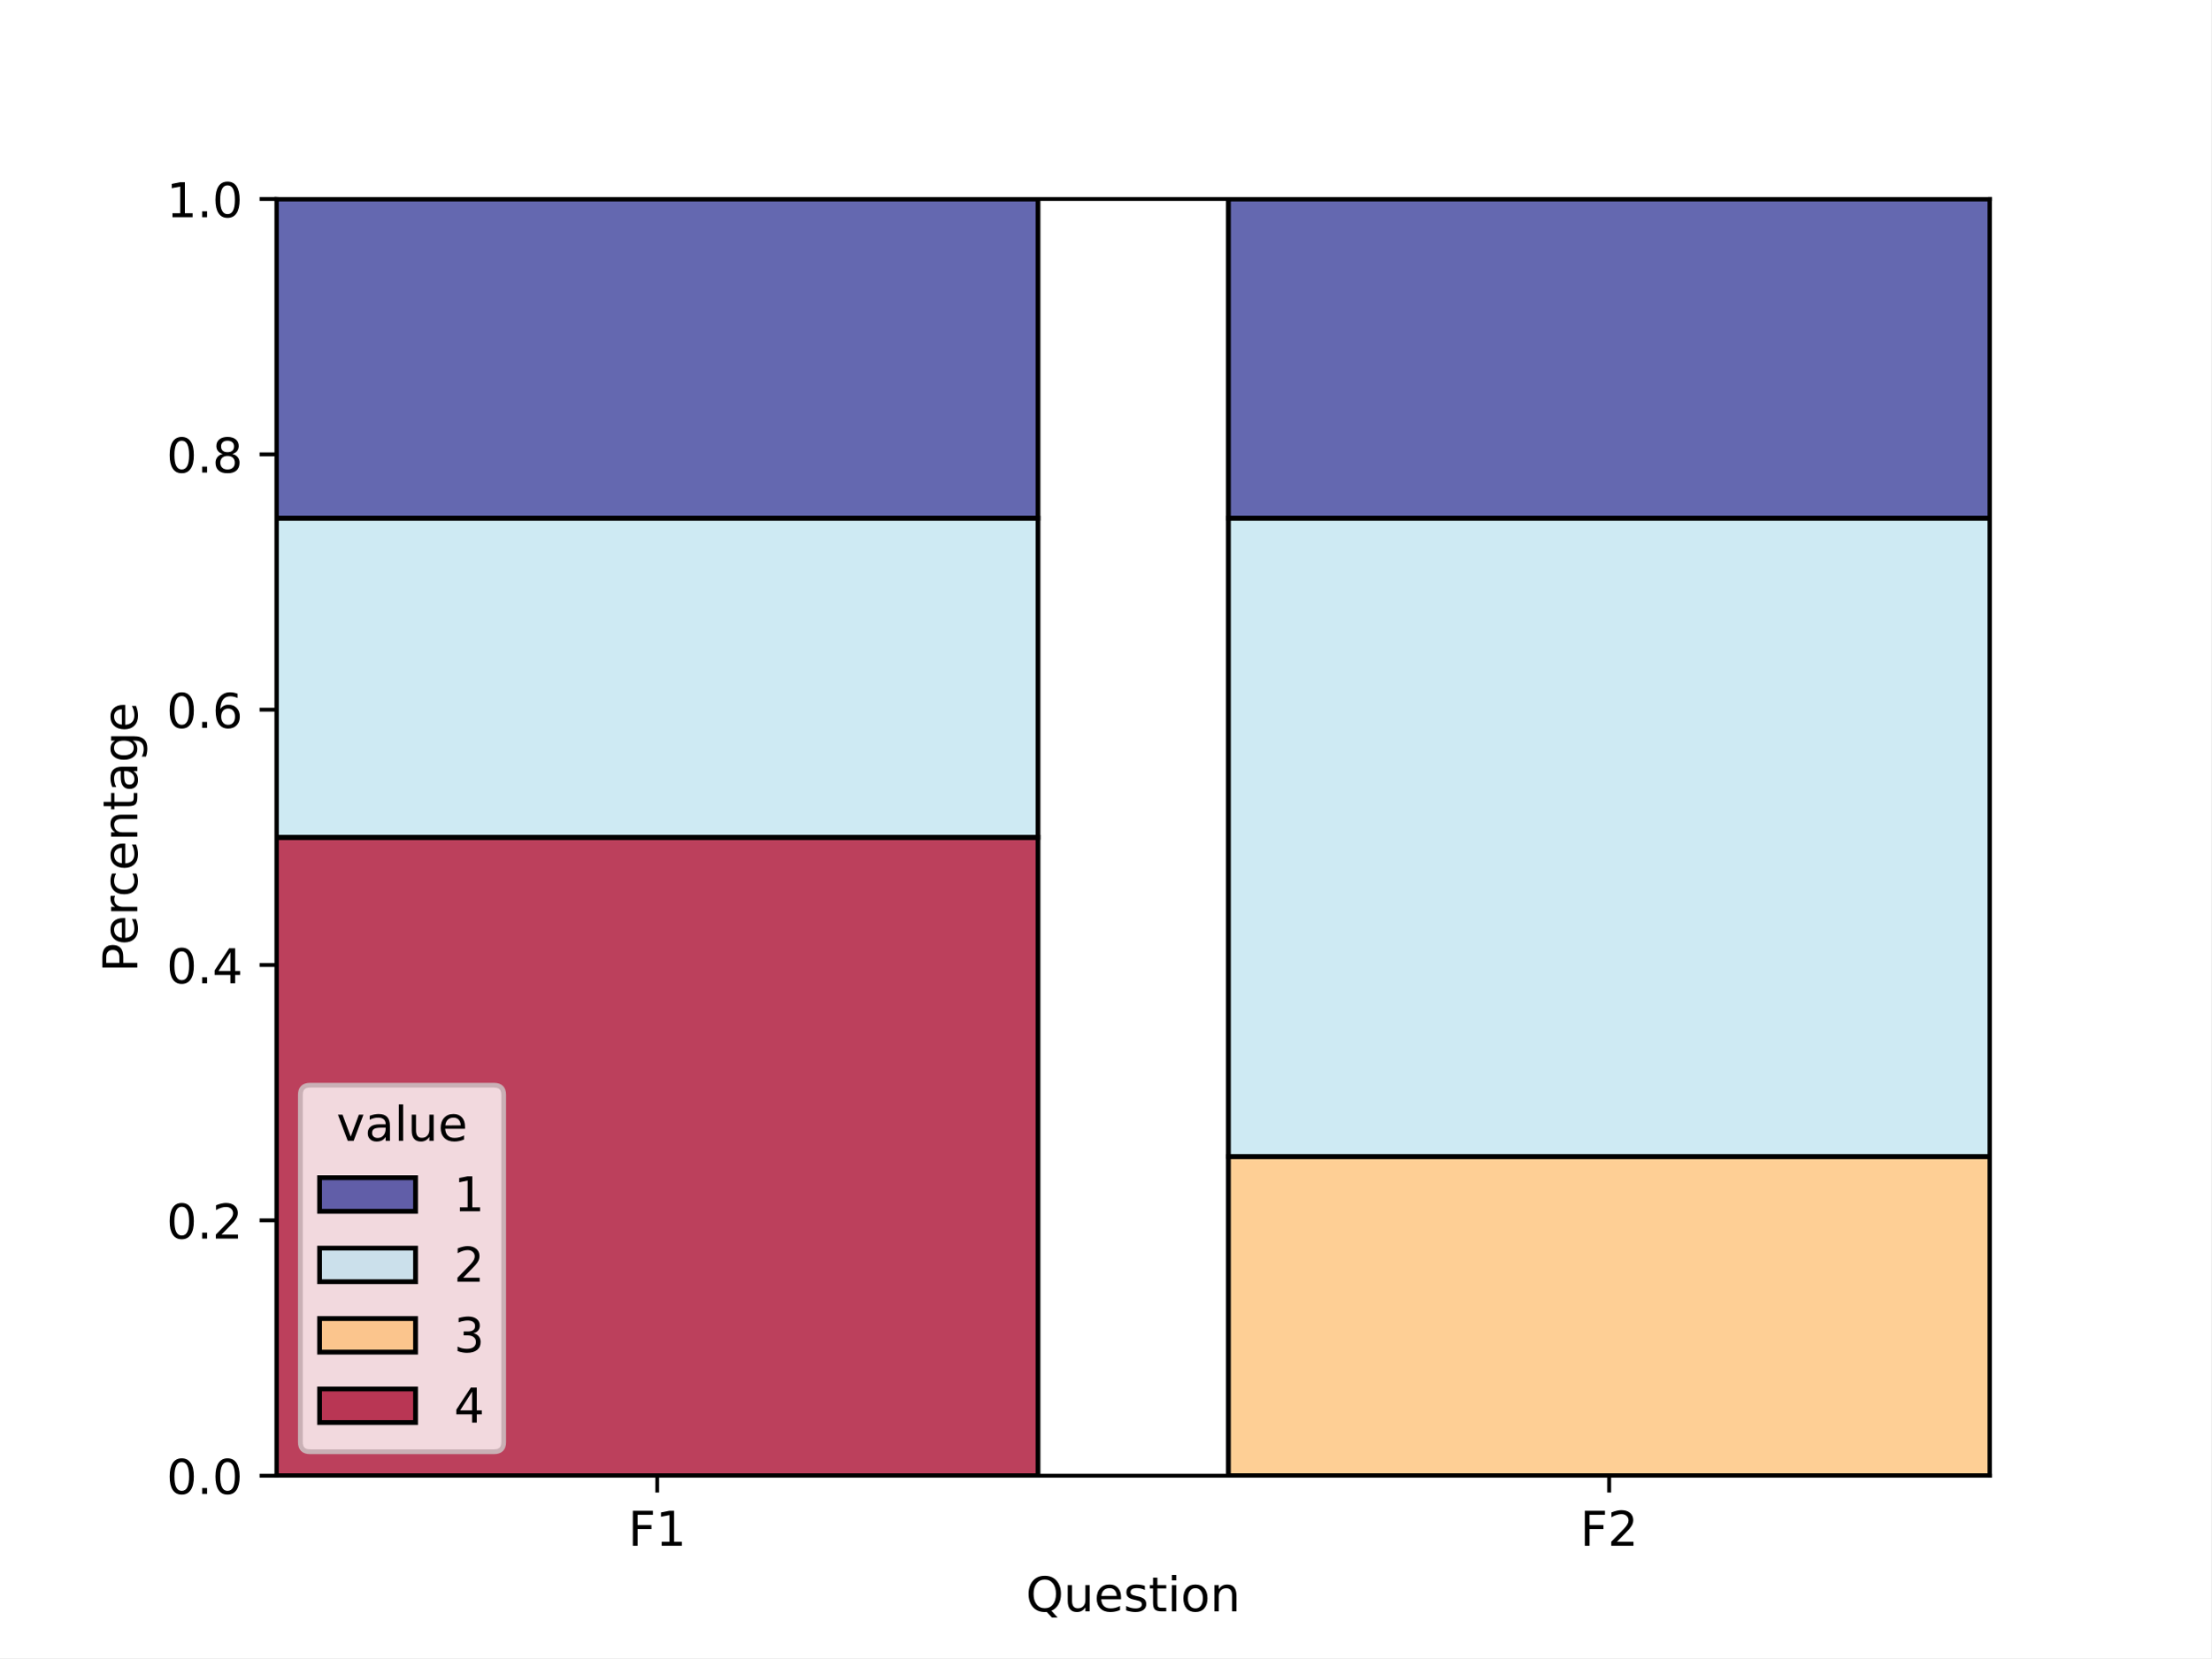
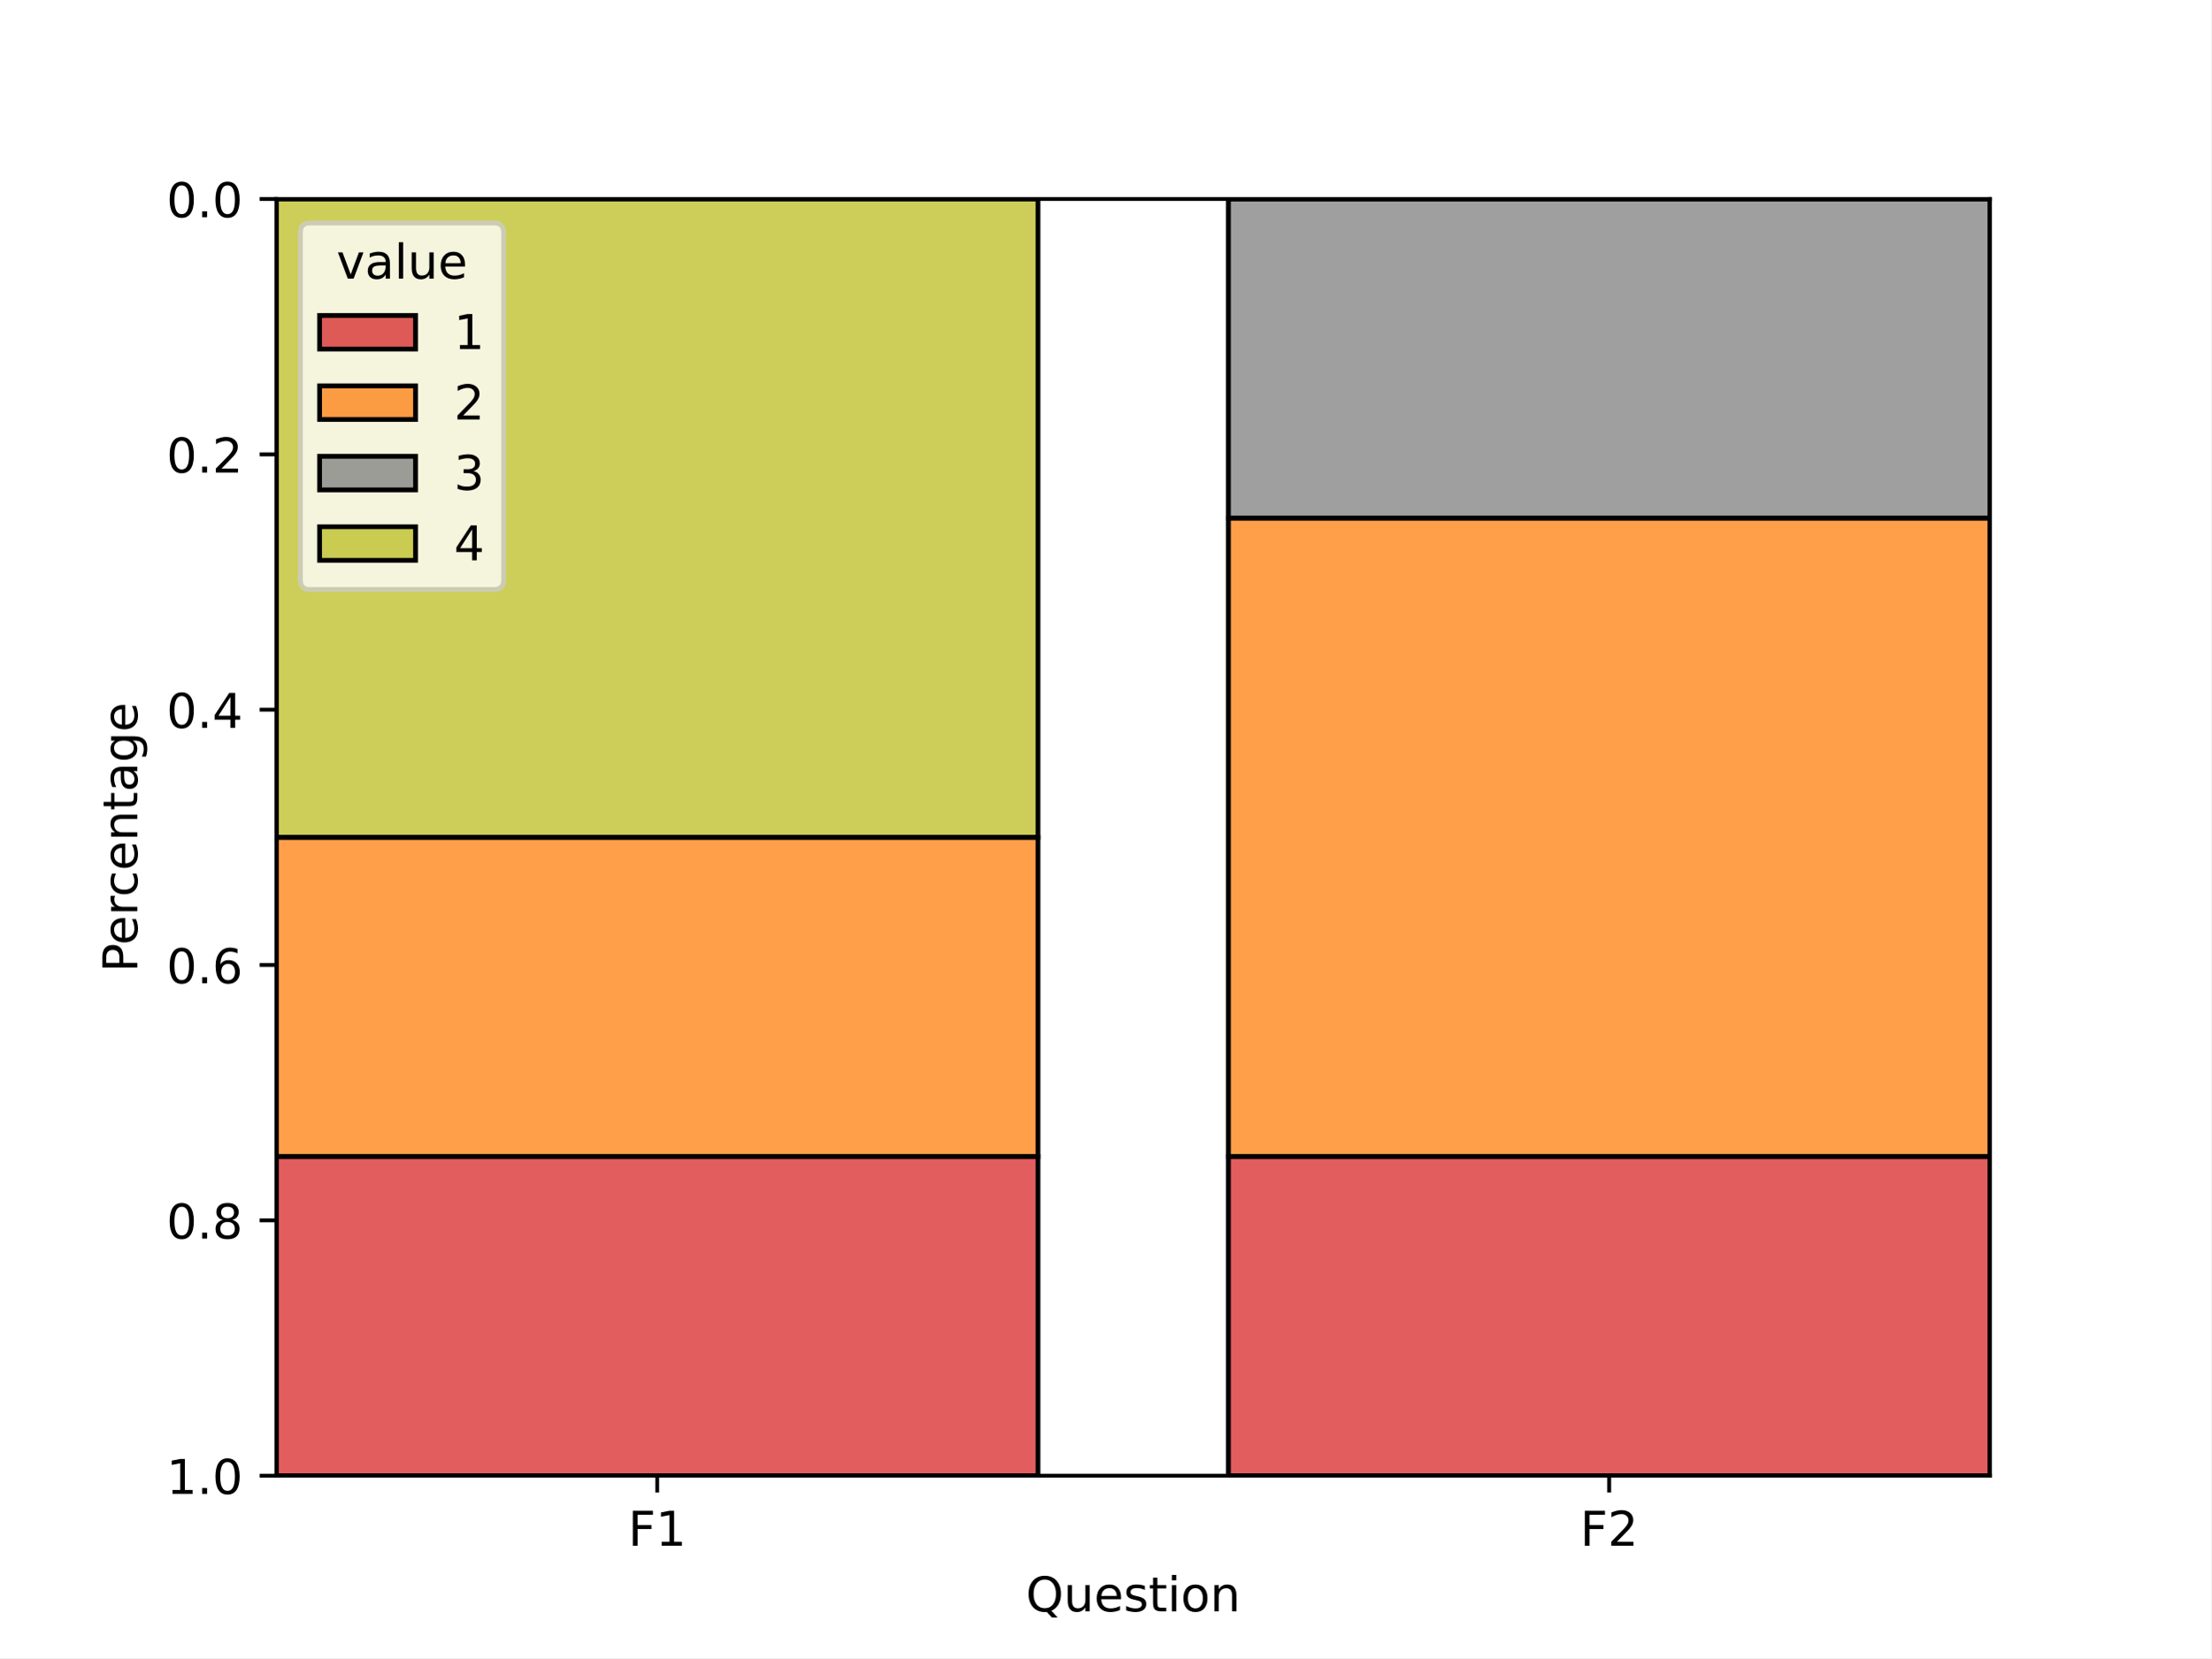
<svg xmlns="http://www.w3.org/2000/svg" xmlns:xlink="http://www.w3.org/1999/xlink" width="460.8pt" height="345.6pt" viewBox="0 0 460.8 345.6" version="1.1">
  <defs>
    <style type="text/css">*{stroke-linejoin: round; stroke-linecap: butt}</style>
  </defs>
  <g id="figure_1">
    <g id="patch_1">
      <path d="M 0 345.6  L 460.8 345.6  L 460.8 0  L 0 0  z " style="fill: #ffffff" />
    </g>
    <g id="axes_1">
      <g id="patch_2">
        <path d="M 57.6 307.584  L 414.72 307.584  L 414.72 41.472  L 57.6 41.472  z " style="fill: #ffffff" />
      </g>
      <g id="patch_3">
-         <path d="M 57.6 307.584  L 216.32 307.584  L 216.32 174.528  L 57.6 174.528  z " clip-path="url(#p4dcc07b0e6)" style="fill: #a50026; fill-opacity: 0.75; stroke: #000000; stroke-linejoin: miter" />
+         <path d="M 57.6 41.472  L 216.32 41.472  L 216.32 174.528  L 57.6 174.528  z " clip-path="url(#pd0dff5635c)" style="fill: #bcbd22; fill-opacity: 0.75; stroke: #000000; stroke-linejoin: miter" />
      </g>
      <g id="patch_4">
-         <path d="M 256 307.584  L 414.72 307.584  L 414.72 307.584  L 256 307.584  z " clip-path="url(#p4dcc07b0e6)" style="fill: #a50026; fill-opacity: 0.75; stroke: #000000; stroke-linejoin: miter" />
+         <path d="M 256 41.472  L 414.72 41.472  L 414.72 41.472  L 256 41.472  z " clip-path="url(#pd0dff5635c)" style="fill: #bcbd22; fill-opacity: 0.75; stroke: #000000; stroke-linejoin: miter" />
      </g>
      <g id="patch_5">
-         <path d="M 57.6 174.528  L 216.32 174.528  L 216.32 174.528  L 57.6 174.528  z " clip-path="url(#p4dcc07b0e6)" style="fill: #fdbf71; fill-opacity: 0.75; stroke: #000000; stroke-linejoin: miter" />
+         <path d="M 57.6 174.528  L 216.32 174.528  L 216.32 174.528  L 57.6 174.528  z " clip-path="url(#pd0dff5635c)" style="fill: #7f7f7f; fill-opacity: 0.75; stroke: #000000; stroke-linejoin: miter" />
      </g>
      <g id="patch_6">
-         <path d="M 256 307.584  L 414.72 307.584  L 414.72 241.056  L 256 241.056  z " clip-path="url(#p4dcc07b0e6)" style="fill: #fdbf71; fill-opacity: 0.75; stroke: #000000; stroke-linejoin: miter" />
+         <path d="M 256 41.472  L 414.72 41.472  L 414.72 108  L 256 108  z " clip-path="url(#pd0dff5635c)" style="fill: #7f7f7f; fill-opacity: 0.75; stroke: #000000; stroke-linejoin: miter" />
      </g>
      <g id="patch_7">
-         <path d="M 57.6 174.528  L 216.32 174.528  L 216.32 108  L 57.6 108  z " clip-path="url(#p4dcc07b0e6)" style="fill: #bde2ee; fill-opacity: 0.75; stroke: #000000; stroke-linejoin: miter" />
+         <path d="M 57.6 174.528  L 216.32 174.528  L 216.32 241.056  L 57.6 241.056  z " clip-path="url(#pd0dff5635c)" style="fill: #ff7f0e; fill-opacity: 0.75; stroke: #000000; stroke-linejoin: miter" />
      </g>
      <g id="patch_8">
-         <path d="M 256 241.056  L 414.72 241.056  L 414.72 108  L 256 108  z " clip-path="url(#p4dcc07b0e6)" style="fill: #bde2ee; fill-opacity: 0.75; stroke: #000000; stroke-linejoin: miter" />
+         <path d="M 256 108  L 414.72 108  L 414.72 241.056  L 256 241.056  z " clip-path="url(#pd0dff5635c)" style="fill: #ff7f0e; fill-opacity: 0.75; stroke: #000000; stroke-linejoin: miter" />
      </g>
      <g id="patch_9">
-         <path d="M 57.6 108  L 216.32 108  L 216.32 41.472  L 57.6 41.472  z " clip-path="url(#p4dcc07b0e6)" style="fill: #313695; fill-opacity: 0.75; stroke: #000000; stroke-linejoin: miter" />
+         <path d="M 57.6 241.056  L 216.32 241.056  L 216.32 307.584  L 57.6 307.584  z " clip-path="url(#pd0dff5635c)" style="fill: #d62728; fill-opacity: 0.75; stroke: #000000; stroke-linejoin: miter" />
      </g>
      <g id="patch_10">
-         <path d="M 256 108  L 414.72 108  L 414.72 41.472  L 256 41.472  z " clip-path="url(#p4dcc07b0e6)" style="fill: #313695; fill-opacity: 0.75; stroke: #000000; stroke-linejoin: miter" />
+         <path d="M 256 241.056  L 414.72 241.056  L 414.72 307.584  L 256 307.584  z " clip-path="url(#pd0dff5635c)" style="fill: #d62728; fill-opacity: 0.75; stroke: #000000; stroke-linejoin: miter" />
      </g>
      <g id="matplotlib.axis_1">
        <g id="xtick_1">
          <g id="line2d_1">
            <defs>
-               <path id="m50a1c8bd63" d="M 0 0  L 0 3.5  " style="stroke: #000000; stroke-width: 0.8" />
-             </defs>
-             <g>
-               <use xlink:href="#m50a1c8bd63" x="136.96" y="307.584" style="stroke: #000000; stroke-width: 0.8" />
+               <path id="md73a7e855d" d="M 0 0  L 0 3.5  " style="stroke: #000000; stroke-width: 0.8" />
+             </defs>
+             <g>
+               <use xlink:href="#md73a7e855d" x="136.96" y="307.584" style="stroke: #000000; stroke-width: 0.8" />
            </g>
          </g>
          <g id="text_1">
            <g transform="translate(130.903 322.1824) scale(0.1 -0.1)">
              <defs>
                <path id="DejaVuSans-46" d="M 628 4666  L 3309 4666  L 3309 4134  L 1259 4134  L 1259 2759  L 3109 2759  L 3109 2228  L 1259 2228  L 1259 0  L 628 0  L 628 4666  z " transform="scale(0.015625)" />
                <path id="DejaVuSans-31" d="M 794 531  L 1825 531  L 1825 4091  L 703 3866  L 703 4441  L 1819 4666  L 2450 4666  L 2450 531  L 3481 531  L 3481 0  L 794 0  L 794 531  z " transform="scale(0.015625)" />
              </defs>
              <use xlink:href="#DejaVuSans-46" />
              <use xlink:href="#DejaVuSans-31" x="57.52" />
            </g>
          </g>
        </g>
        <g id="xtick_2">
          <g id="line2d_2">
            <g>
-               <use xlink:href="#m50a1c8bd63" x="335.36" y="307.584" style="stroke: #000000; stroke-width: 0.8" />
+               <use xlink:href="#md73a7e855d" x="335.36" y="307.584" style="stroke: #000000; stroke-width: 0.8" />
            </g>
          </g>
          <g id="text_2">
            <g transform="translate(329.303 322.1824) scale(0.1 -0.1)">
              <defs>
                <path id="DejaVuSans-32" d="M 1228 531  L 3431 531  L 3431 0  L 469 0  L 469 531  Q 828 903 1448 1529  Q 2069 2156 2228 2338  Q 2531 2678 2651 2914  Q 2772 3150 2772 3378  Q 2772 3750 2511 3984  Q 2250 4219 1831 4219  Q 1534 4219 1204 4116  Q 875 4013 500 3803  L 500 4441  Q 881 4594 1212 4672  Q 1544 4750 1819 4750  Q 2544 4750 2975 4387  Q 3406 4025 3406 3419  Q 3406 3131 3298 2873  Q 3191 2616 2906 2266  Q 2828 2175 2409 1742  Q 1991 1309 1228 531  z " transform="scale(0.015625)" />
              </defs>
              <use xlink:href="#DejaVuSans-46" />
              <use xlink:href="#DejaVuSans-32" x="57.52" />
            </g>
          </g>
        </g>
        <g id="text_3">
          <g transform="translate(213.7967 335.8606) scale(0.1 -0.1)">
            <defs>
              <path id="DejaVuSans-51" d="M 2522 4238  Q 1834 4238 1429 3725  Q 1025 3213 1025 2328  Q 1025 1447 1429 934  Q 1834 422 2522 422  Q 3209 422 3611 934  Q 4013 1447 4013 2328  Q 4013 3213 3611 3725  Q 3209 4238 2522 4238  z M 3406 84  L 4238 -825  L 3475 -825  L 2784 -78  Q 2681 -84 2626 -87  Q 2572 -91 2522 -91  Q 1538 -91 948 567  Q 359 1225 359 2328  Q 359 3434 948 4092  Q 1538 4750 2522 4750  Q 3503 4750 4090 4092  Q 4678 3434 4678 2328  Q 4678 1516 4351 937  Q 4025 359 3406 84  z " transform="scale(0.015625)" />
              <path id="DejaVuSans-75" d="M 544 1381  L 544 3500  L 1119 3500  L 1119 1403  Q 1119 906 1312 657  Q 1506 409 1894 409  Q 2359 409 2629 706  Q 2900 1003 2900 1516  L 2900 3500  L 3475 3500  L 3475 0  L 2900 0  L 2900 538  Q 2691 219 2414 64  Q 2138 -91 1772 -91  Q 1169 -91 856 284  Q 544 659 544 1381  z M 1991 3584  L 1991 3584  z " transform="scale(0.015625)" />
              <path id="DejaVuSans-65" d="M 3597 1894  L 3597 1613  L 953 1613  Q 991 1019 1311 708  Q 1631 397 2203 397  Q 2534 397 2845 478  Q 3156 559 3463 722  L 3463 178  Q 3153 47 2828 -22  Q 2503 -91 2169 -91  Q 1331 -91 842 396  Q 353 884 353 1716  Q 353 2575 817 3079  Q 1281 3584 2069 3584  Q 2775 3584 3186 3129  Q 3597 2675 3597 1894  z M 3022 2063  Q 3016 2534 2758 2815  Q 2500 3097 2075 3097  Q 1594 3097 1305 2825  Q 1016 2553 972 2059  L 3022 2063  z " transform="scale(0.015625)" />
              <path id="DejaVuSans-73" d="M 2834 3397  L 2834 2853  Q 2591 2978 2328 3040  Q 2066 3103 1784 3103  Q 1356 3103 1142 2972  Q 928 2841 928 2578  Q 928 2378 1081 2264  Q 1234 2150 1697 2047  L 1894 2003  Q 2506 1872 2764 1633  Q 3022 1394 3022 966  Q 3022 478 2636 193  Q 2250 -91 1575 -91  Q 1294 -91 989 -36  Q 684 19 347 128  L 347 722  Q 666 556 975 473  Q 1284 391 1588 391  Q 1994 391 2212 530  Q 2431 669 2431 922  Q 2431 1156 2273 1281  Q 2116 1406 1581 1522  L 1381 1569  Q 847 1681 609 1914  Q 372 2147 372 2553  Q 372 3047 722 3315  Q 1072 3584 1716 3584  Q 2034 3584 2315 3537  Q 2597 3491 2834 3397  z " transform="scale(0.015625)" />
              <path id="DejaVuSans-74" d="M 1172 4494  L 1172 3500  L 2356 3500  L 2356 3053  L 1172 3053  L 1172 1153  Q 1172 725 1289 603  Q 1406 481 1766 481  L 2356 481  L 2356 0  L 1766 0  Q 1100 0 847 248  Q 594 497 594 1153  L 594 3053  L 172 3053  L 172 3500  L 594 3500  L 594 4494  L 1172 4494  z " transform="scale(0.015625)" />
              <path id="DejaVuSans-69" d="M 603 3500  L 1178 3500  L 1178 0  L 603 0  L 603 3500  z M 603 4863  L 1178 4863  L 1178 4134  L 603 4134  L 603 4863  z " transform="scale(0.015625)" />
              <path id="DejaVuSans-6f" d="M 1959 3097  Q 1497 3097 1228 2736  Q 959 2375 959 1747  Q 959 1119 1226 758  Q 1494 397 1959 397  Q 2419 397 2687 759  Q 2956 1122 2956 1747  Q 2956 2369 2687 2733  Q 2419 3097 1959 3097  z M 1959 3584  Q 2709 3584 3137 3096  Q 3566 2609 3566 1747  Q 3566 888 3137 398  Q 2709 -91 1959 -91  Q 1206 -91 779 398  Q 353 888 353 1747  Q 353 2609 779 3096  Q 1206 3584 1959 3584  z " transform="scale(0.015625)" />
              <path id="DejaVuSans-6e" d="M 3513 2113  L 3513 0  L 2938 0  L 2938 2094  Q 2938 2591 2744 2837  Q 2550 3084 2163 3084  Q 1697 3084 1428 2787  Q 1159 2491 1159 1978  L 1159 0  L 581 0  L 581 3500  L 1159 3500  L 1159 2956  Q 1366 3272 1645 3428  Q 1925 3584 2291 3584  Q 2894 3584 3203 3211  Q 3513 2838 3513 2113  z " transform="scale(0.015625)" />
            </defs>
            <use xlink:href="#DejaVuSans-51" />
            <use xlink:href="#DejaVuSans-75" x="78.711" />
            <use xlink:href="#DejaVuSans-65" x="142.09" />
            <use xlink:href="#DejaVuSans-73" x="203.613" />
            <use xlink:href="#DejaVuSans-74" x="255.713" />
            <use xlink:href="#DejaVuSans-69" x="294.922" />
            <use xlink:href="#DejaVuSans-6f" x="322.705" />
            <use xlink:href="#DejaVuSans-6e" x="383.887" />
          </g>
        </g>
      </g>
      <g id="matplotlib.axis_2">
        <g id="ytick_1">
          <g id="line2d_3">
            <defs>
-               <path id="mbde04fddd8" d="M 0 0  L -3.5 0  " style="stroke: #000000; stroke-width: 0.8" />
-             </defs>
-             <g>
-               <use xlink:href="#mbde04fddd8" x="57.6" y="307.584" style="stroke: #000000; stroke-width: 0.8" />
+               <path id="mfeeba62f7d" d="M 0 0  L -3.5 0  " style="stroke: #000000; stroke-width: 0.8" />
+             </defs>
+             <g>
+               <use xlink:href="#mfeeba62f7d" x="57.6" y="41.472" style="stroke: #000000; stroke-width: 0.8" />
            </g>
          </g>
          <g id="text_4">
-             <g transform="translate(34.69687 311.3832) scale(0.1 -0.1)">
+             <g transform="translate(34.69687 45.27122) scale(0.1 -0.1)">
              <defs>
                <path id="DejaVuSans-30" d="M 2034 4250  Q 1547 4250 1301 3770  Q 1056 3291 1056 2328  Q 1056 1369 1301 889  Q 1547 409 2034 409  Q 2525 409 2770 889  Q 3016 1369 3016 2328  Q 3016 3291 2770 3770  Q 2525 4250 2034 4250  z M 2034 4750  Q 2819 4750 3233 4129  Q 3647 3509 3647 2328  Q 3647 1150 3233 529  Q 2819 -91 2034 -91  Q 1250 -91 836 529  Q 422 1150 422 2328  Q 422 3509 836 4129  Q 1250 4750 2034 4750  z " transform="scale(0.015625)" />
                <path id="DejaVuSans-2e" d="M 684 794  L 1344 794  L 1344 0  L 684 0  L 684 794  z " transform="scale(0.015625)" />
              </defs>
              <use xlink:href="#DejaVuSans-30" />
              <use xlink:href="#DejaVuSans-2e" x="63.623" />
              <use xlink:href="#DejaVuSans-30" x="95.41" />
            </g>
          </g>
        </g>
        <g id="ytick_2">
          <g id="line2d_4">
            <g>
-               <use xlink:href="#mbde04fddd8" x="57.6" y="254.362" style="stroke: #000000; stroke-width: 0.8" />
+               <use xlink:href="#mfeeba62f7d" x="57.6" y="94.694" style="stroke: #000000; stroke-width: 0.8" />
            </g>
          </g>
          <g id="text_5">
-             <g transform="translate(34.69687 258.1608) scale(0.1 -0.1)">
+             <g transform="translate(34.69687 98.49362) scale(0.1 -0.1)">
              <use xlink:href="#DejaVuSans-30" />
              <use xlink:href="#DejaVuSans-2e" x="63.623" />
              <use xlink:href="#DejaVuSans-32" x="95.41" />
            </g>
          </g>
        </g>
        <g id="ytick_3">
          <g id="line2d_5">
            <g>
-               <use xlink:href="#mbde04fddd8" x="57.6" y="201.139" style="stroke: #000000; stroke-width: 0.8" />
+               <use xlink:href="#mfeeba62f7d" x="57.6" y="147.917" style="stroke: #000000; stroke-width: 0.8" />
            </g>
          </g>
          <g id="text_6">
-             <g transform="translate(34.69687 204.9384) scale(0.1 -0.1)">
+             <g transform="translate(34.69687 151.716) scale(0.1 -0.1)">
              <defs>
                <path id="DejaVuSans-34" d="M 2419 4116  L 825 1625  L 2419 1625  L 2419 4116  z M 2253 4666  L 3047 4666  L 3047 1625  L 3713 1625  L 3713 1100  L 3047 1100  L 3047 0  L 2419 0  L 2419 1100  L 313 1100  L 313 1709  L 2253 4666  z " transform="scale(0.015625)" />
              </defs>
              <use xlink:href="#DejaVuSans-30" />
              <use xlink:href="#DejaVuSans-2e" x="63.623" />
              <use xlink:href="#DejaVuSans-34" x="95.41" />
            </g>
          </g>
        </g>
        <g id="ytick_4">
          <g id="line2d_6">
            <g>
-               <use xlink:href="#mbde04fddd8" x="57.6" y="147.917" style="stroke: #000000; stroke-width: 0.8" />
+               <use xlink:href="#mfeeba62f7d" x="57.6" y="201.139" style="stroke: #000000; stroke-width: 0.8" />
            </g>
          </g>
          <g id="text_7">
-             <g transform="translate(34.69687 151.716) scale(0.1 -0.1)">
+             <g transform="translate(34.69687 204.9384) scale(0.1 -0.1)">
              <defs>
                <path id="DejaVuSans-36" d="M 2113 2584  Q 1688 2584 1439 2293  Q 1191 2003 1191 1497  Q 1191 994 1439 701  Q 1688 409 2113 409  Q 2538 409 2786 701  Q 3034 994 3034 1497  Q 3034 2003 2786 2293  Q 2538 2584 2113 2584  z M 3366 4563  L 3366 3988  Q 3128 4100 2886 4159  Q 2644 4219 2406 4219  Q 1781 4219 1451 3797  Q 1122 3375 1075 2522  Q 1259 2794 1537 2939  Q 1816 3084 2150 3084  Q 2853 3084 3261 2657  Q 3669 2231 3669 1497  Q 3669 778 3244 343  Q 2819 -91 2113 -91  Q 1303 -91 875 529  Q 447 1150 447 2328  Q 447 3434 972 4092  Q 1497 4750 2381 4750  Q 2619 4750 2861 4703  Q 3103 4656 3366 4563  z " transform="scale(0.015625)" />
              </defs>
              <use xlink:href="#DejaVuSans-30" />
              <use xlink:href="#DejaVuSans-2e" x="63.623" />
              <use xlink:href="#DejaVuSans-36" x="95.41" />
            </g>
          </g>
        </g>
        <g id="ytick_5">
          <g id="line2d_7">
            <g>
-               <use xlink:href="#mbde04fddd8" x="57.6" y="94.694" style="stroke: #000000; stroke-width: 0.8" />
+               <use xlink:href="#mfeeba62f7d" x="57.6" y="254.362" style="stroke: #000000; stroke-width: 0.8" />
            </g>
          </g>
          <g id="text_8">
-             <g transform="translate(34.69687 98.49362) scale(0.1 -0.1)">
+             <g transform="translate(34.69687 258.1608) scale(0.1 -0.1)">
              <defs>
                <path id="DejaVuSans-38" d="M 2034 2216  Q 1584 2216 1326 1975  Q 1069 1734 1069 1313  Q 1069 891 1326 650  Q 1584 409 2034 409  Q 2484 409 2743 651  Q 3003 894 3003 1313  Q 3003 1734 2745 1975  Q 2488 2216 2034 2216  z M 1403 2484  Q 997 2584 770 2862  Q 544 3141 544 3541  Q 544 4100 942 4425  Q 1341 4750 2034 4750  Q 2731 4750 3128 4425  Q 3525 4100 3525 3541  Q 3525 3141 3298 2862  Q 3072 2584 2669 2484  Q 3125 2378 3379 2068  Q 3634 1759 3634 1313  Q 3634 634 3220 271  Q 2806 -91 2034 -91  Q 1263 -91 848 271  Q 434 634 434 1313  Q 434 1759 690 2068  Q 947 2378 1403 2484  z M 1172 3481  Q 1172 3119 1398 2916  Q 1625 2713 2034 2713  Q 2441 2713 2670 2916  Q 2900 3119 2900 3481  Q 2900 3844 2670 4047  Q 2441 4250 2034 4250  Q 1625 4250 1398 4047  Q 1172 3844 1172 3481  z " transform="scale(0.015625)" />
              </defs>
              <use xlink:href="#DejaVuSans-30" />
              <use xlink:href="#DejaVuSans-2e" x="63.623" />
              <use xlink:href="#DejaVuSans-38" x="95.41" />
            </g>
          </g>
        </g>
        <g id="ytick_6">
          <g id="line2d_8">
            <g>
-               <use xlink:href="#mbde04fddd8" x="57.6" y="41.472" style="stroke: #000000; stroke-width: 0.8" />
+               <use xlink:href="#mfeeba62f7d" x="57.6" y="307.584" style="stroke: #000000; stroke-width: 0.8" />
            </g>
          </g>
          <g id="text_9">
-             <g transform="translate(34.69687 45.27122) scale(0.1 -0.1)">
+             <g transform="translate(34.69687 311.3832) scale(0.1 -0.1)">
              <use xlink:href="#DejaVuSans-31" />
              <use xlink:href="#DejaVuSans-2e" x="63.623" />
              <use xlink:href="#DejaVuSans-30" x="95.41" />
            </g>
          </g>
        </g>
        <g id="text_10">
          <g transform="translate(28.61719 202.6507) rotate(-90) scale(0.1 -0.1)">
            <defs>
              <path id="DejaVuSans-50" d="M 1259 4147  L 1259 2394  L 2053 2394  Q 2494 2394 2734 2622  Q 2975 2850 2975 3272  Q 2975 3691 2734 3919  Q 2494 4147 2053 4147  L 1259 4147  z M 628 4666  L 2053 4666  Q 2838 4666 3239 4311  Q 3641 3956 3641 3272  Q 3641 2581 3239 2228  Q 2838 1875 2053 1875  L 1259 1875  L 1259 0  L 628 0  L 628 4666  z " transform="scale(0.015625)" />
              <path id="DejaVuSans-72" d="M 2631 2963  Q 2534 3019 2420 3045  Q 2306 3072 2169 3072  Q 1681 3072 1420 2755  Q 1159 2438 1159 1844  L 1159 0  L 581 0  L 581 3500  L 1159 3500  L 1159 2956  Q 1341 3275 1631 3429  Q 1922 3584 2338 3584  Q 2397 3584 2469 3576  Q 2541 3569 2628 3553  L 2631 2963  z " transform="scale(0.015625)" />
              <path id="DejaVuSans-63" d="M 3122 3366  L 3122 2828  Q 2878 2963 2633 3030  Q 2388 3097 2138 3097  Q 1578 3097 1268 2742  Q 959 2388 959 1747  Q 959 1106 1268 751  Q 1578 397 2138 397  Q 2388 397 2633 464  Q 2878 531 3122 666  L 3122 134  Q 2881 22 2623 -34  Q 2366 -91 2075 -91  Q 1284 -91 818 406  Q 353 903 353 1747  Q 353 2603 823 3093  Q 1294 3584 2113 3584  Q 2378 3584 2631 3529  Q 2884 3475 3122 3366  z " transform="scale(0.015625)" />
              <path id="DejaVuSans-61" d="M 2194 1759  Q 1497 1759 1228 1600  Q 959 1441 959 1056  Q 959 750 1161 570  Q 1363 391 1709 391  Q 2188 391 2477 730  Q 2766 1069 2766 1631  L 2766 1759  L 2194 1759  z M 3341 1997  L 3341 0  L 2766 0  L 2766 531  Q 2569 213 2275 61  Q 1981 -91 1556 -91  Q 1019 -91 701 211  Q 384 513 384 1019  Q 384 1609 779 1909  Q 1175 2209 1959 2209  L 2766 2209  L 2766 2266  Q 2766 2663 2505 2880  Q 2244 3097 1772 3097  Q 1472 3097 1187 3025  Q 903 2953 641 2809  L 641 3341  Q 956 3463 1253 3523  Q 1550 3584 1831 3584  Q 2591 3584 2966 3190  Q 3341 2797 3341 1997  z " transform="scale(0.015625)" />
              <path id="DejaVuSans-67" d="M 2906 1791  Q 2906 2416 2648 2759  Q 2391 3103 1925 3103  Q 1463 3103 1205 2759  Q 947 2416 947 1791  Q 947 1169 1205 825  Q 1463 481 1925 481  Q 2391 481 2648 825  Q 2906 1169 2906 1791  z M 3481 434  Q 3481 -459 3084 -895  Q 2688 -1331 1869 -1331  Q 1566 -1331 1297 -1286  Q 1028 -1241 775 -1147  L 775 -588  Q 1028 -725 1275 -790  Q 1522 -856 1778 -856  Q 2344 -856 2625 -561  Q 2906 -266 2906 331  L 2906 616  Q 2728 306 2450 153  Q 2172 0 1784 0  Q 1141 0 747 490  Q 353 981 353 1791  Q 353 2603 747 3093  Q 1141 3584 1784 3584  Q 2172 3584 2450 3431  Q 2728 3278 2906 2969  L 2906 3500  L 3481 3500  L 3481 434  z " transform="scale(0.015625)" />
            </defs>
            <use xlink:href="#DejaVuSans-50" />
            <use xlink:href="#DejaVuSans-65" x="56.678" />
            <use xlink:href="#DejaVuSans-72" x="118.201" />
            <use xlink:href="#DejaVuSans-63" x="157.064" />
            <use xlink:href="#DejaVuSans-65" x="212.045" />
            <use xlink:href="#DejaVuSans-6e" x="273.568" />
            <use xlink:href="#DejaVuSans-74" x="336.947" />
            <use xlink:href="#DejaVuSans-61" x="376.156" />
            <use xlink:href="#DejaVuSans-67" x="437.436" />
            <use xlink:href="#DejaVuSans-65" x="500.912" />
          </g>
        </g>
      </g>
      <g id="patch_11">
        <path d="M 57.6 307.584  L 57.6 41.472  " style="fill: none; stroke: #000000; stroke-width: 0.8; stroke-linejoin: miter; stroke-linecap: square" />
      </g>
      <g id="patch_12">
        <path d="M 414.72 307.584  L 414.72 41.472  " style="fill: none; stroke: #000000; stroke-width: 0.8; stroke-linejoin: miter; stroke-linecap: square" />
      </g>
      <g id="patch_13">
        <path d="M 57.6 307.584  L 414.72 307.584  " style="fill: none; stroke: #000000; stroke-width: 0.8; stroke-linejoin: miter; stroke-linecap: square" />
      </g>
      <g id="patch_14">
        <path d="M 57.6 41.472  L 414.72 41.472  " style="fill: none; stroke: #000000; stroke-width: 0.8; stroke-linejoin: miter; stroke-linecap: square" />
      </g>
      <g id="legend_1">
        <g id="patch_15">
-           <path d="M 64.6 302.584  L 102.963 302.584  Q 104.963 302.584 104.963 300.584  L 104.963 228.193  Q 104.963 226.193 102.963 226.193  L 64.6 226.193  Q 62.6 226.193 62.6 228.193  L 62.6 300.584  Q 62.6 302.584 64.6 302.584  z " style="fill: #ffffff; opacity: 0.8; stroke: #cccccc; stroke-linejoin: miter" />
+           <path d="M 64.6 122.863  L 102.963 122.863  Q 104.963 122.863 104.963 120.863  L 104.963 48.472  Q 104.963 46.472 102.963 46.472  L 64.6 46.472  Q 62.6 46.472 62.6 48.472  L 62.6 120.863  Q 62.6 122.863 64.6 122.863  z " style="fill: #ffffff; opacity: 0.8; stroke: #cccccc; stroke-linejoin: miter" />
        </g>
        <g id="text_11">
-           <g transform="translate(70.12344 237.7918) scale(0.1 -0.1)">
+           <g transform="translate(70.12344 58.07044) scale(0.1 -0.1)">
            <defs>
              <path id="DejaVuSans-76" d="M 191 3500  L 800 3500  L 1894 563  L 2988 3500  L 3597 3500  L 2284 0  L 1503 0  L 191 3500  z " transform="scale(0.015625)" />
              <path id="DejaVuSans-6c" d="M 603 4863  L 1178 4863  L 1178 0  L 603 0  L 603 4863  z " transform="scale(0.015625)" />
            </defs>
            <use xlink:href="#DejaVuSans-76" />
            <use xlink:href="#DejaVuSans-61" x="59.18" />
            <use xlink:href="#DejaVuSans-6c" x="120.459" />
            <use xlink:href="#DejaVuSans-75" x="148.242" />
            <use xlink:href="#DejaVuSans-65" x="211.621" />
          </g>
        </g>
        <g id="patch_16">
-           <path d="M 66.6 252.47  L 86.6 252.47  L 86.6 245.47  L 66.6 245.47  z " style="fill: #313695; fill-opacity: 0.75; stroke: #000000; stroke-linejoin: miter" />
+           <path d="M 66.6 72.749  L 86.6 72.749  L 86.6 65.749  L 66.6 65.749  z " style="fill: #d62728; fill-opacity: 0.75; stroke: #000000; stroke-linejoin: miter" />
        </g>
        <g id="text_12">
-           <g transform="translate(94.6 252.4699) scale(0.1 -0.1)">
+           <g transform="translate(94.6 72.74856) scale(0.1 -0.1)">
            <use xlink:href="#DejaVuSans-31" />
          </g>
        </g>
        <g id="patch_17">
-           <path d="M 66.6 267.148  L 86.6 267.148  L 86.6 260.148  L 66.6 260.148  z " style="fill: #bde2ee; fill-opacity: 0.75; stroke: #000000; stroke-linejoin: miter" />
+           <path d="M 66.6 87.427  L 86.6 87.427  L 86.6 80.427  L 66.6 80.427  z " style="fill: #ff7f0e; fill-opacity: 0.75; stroke: #000000; stroke-linejoin: miter" />
        </g>
        <g id="text_13">
-           <g transform="translate(94.6 267.1481) scale(0.1 -0.1)">
+           <g transform="translate(94.6 87.42669) scale(0.1 -0.1)">
            <use xlink:href="#DejaVuSans-32" />
          </g>
        </g>
        <g id="patch_18">
-           <path d="M 66.6 281.826  L 86.6 281.826  L 86.6 274.826  L 66.6 274.826  z " style="fill: #fdbf71; fill-opacity: 0.75; stroke: #000000; stroke-linejoin: miter" />
+           <path d="M 66.6 102.105  L 86.6 102.105  L 86.6 95.105  L 66.6 95.105  z " style="fill: #7f7f7f; fill-opacity: 0.75; stroke: #000000; stroke-linejoin: miter" />
        </g>
        <g id="text_14">
-           <g transform="translate(94.6 281.8262) scale(0.1 -0.1)">
+           <g transform="translate(94.6 102.1048) scale(0.1 -0.1)">
            <defs>
              <path id="DejaVuSans-33" d="M 2597 2516  Q 3050 2419 3304 2112  Q 3559 1806 3559 1356  Q 3559 666 3084 287  Q 2609 -91 1734 -91  Q 1441 -91 1130 -33  Q 819 25 488 141  L 488 750  Q 750 597 1062 519  Q 1375 441 1716 441  Q 2309 441 2620 675  Q 2931 909 2931 1356  Q 2931 1769 2642 2001  Q 2353 2234 1838 2234  L 1294 2234  L 1294 2753  L 1863 2753  Q 2328 2753 2575 2939  Q 2822 3125 2822 3475  Q 2822 3834 2567 4026  Q 2313 4219 1838 4219  Q 1578 4219 1281 4162  Q 984 4106 628 3988  L 628 4550  Q 988 4650 1302 4700  Q 1616 4750 1894 4750  Q 2613 4750 3031 4423  Q 3450 4097 3450 3541  Q 3450 3153 3228 2886  Q 3006 2619 2597 2516  z " transform="scale(0.015625)" />
            </defs>
            <use xlink:href="#DejaVuSans-33" />
          </g>
        </g>
        <g id="patch_19">
-           <path d="M 66.6 296.504  L 86.6 296.504  L 86.6 289.504  L 66.6 289.504  z " style="fill: #a50026; fill-opacity: 0.75; stroke: #000000; stroke-linejoin: miter" />
+           <path d="M 66.6 116.783  L 86.6 116.783  L 86.6 109.783  L 66.6 109.783  z " style="fill: #bcbd22; fill-opacity: 0.75; stroke: #000000; stroke-linejoin: miter" />
        </g>
        <g id="text_15">
-           <g transform="translate(94.6 296.5043) scale(0.1 -0.1)">
+           <g transform="translate(94.6 116.7829) scale(0.1 -0.1)">
            <use xlink:href="#DejaVuSans-34" />
          </g>
        </g>
      </g>
    </g>
  </g>
  <defs>
-     <clipPath id="p4dcc07b0e6">
+     <clipPath id="pd0dff5635c">
      <rect x="57.6" y="41.472" width="357.12" height="266.112" />
    </clipPath>
  </defs>
</svg>
